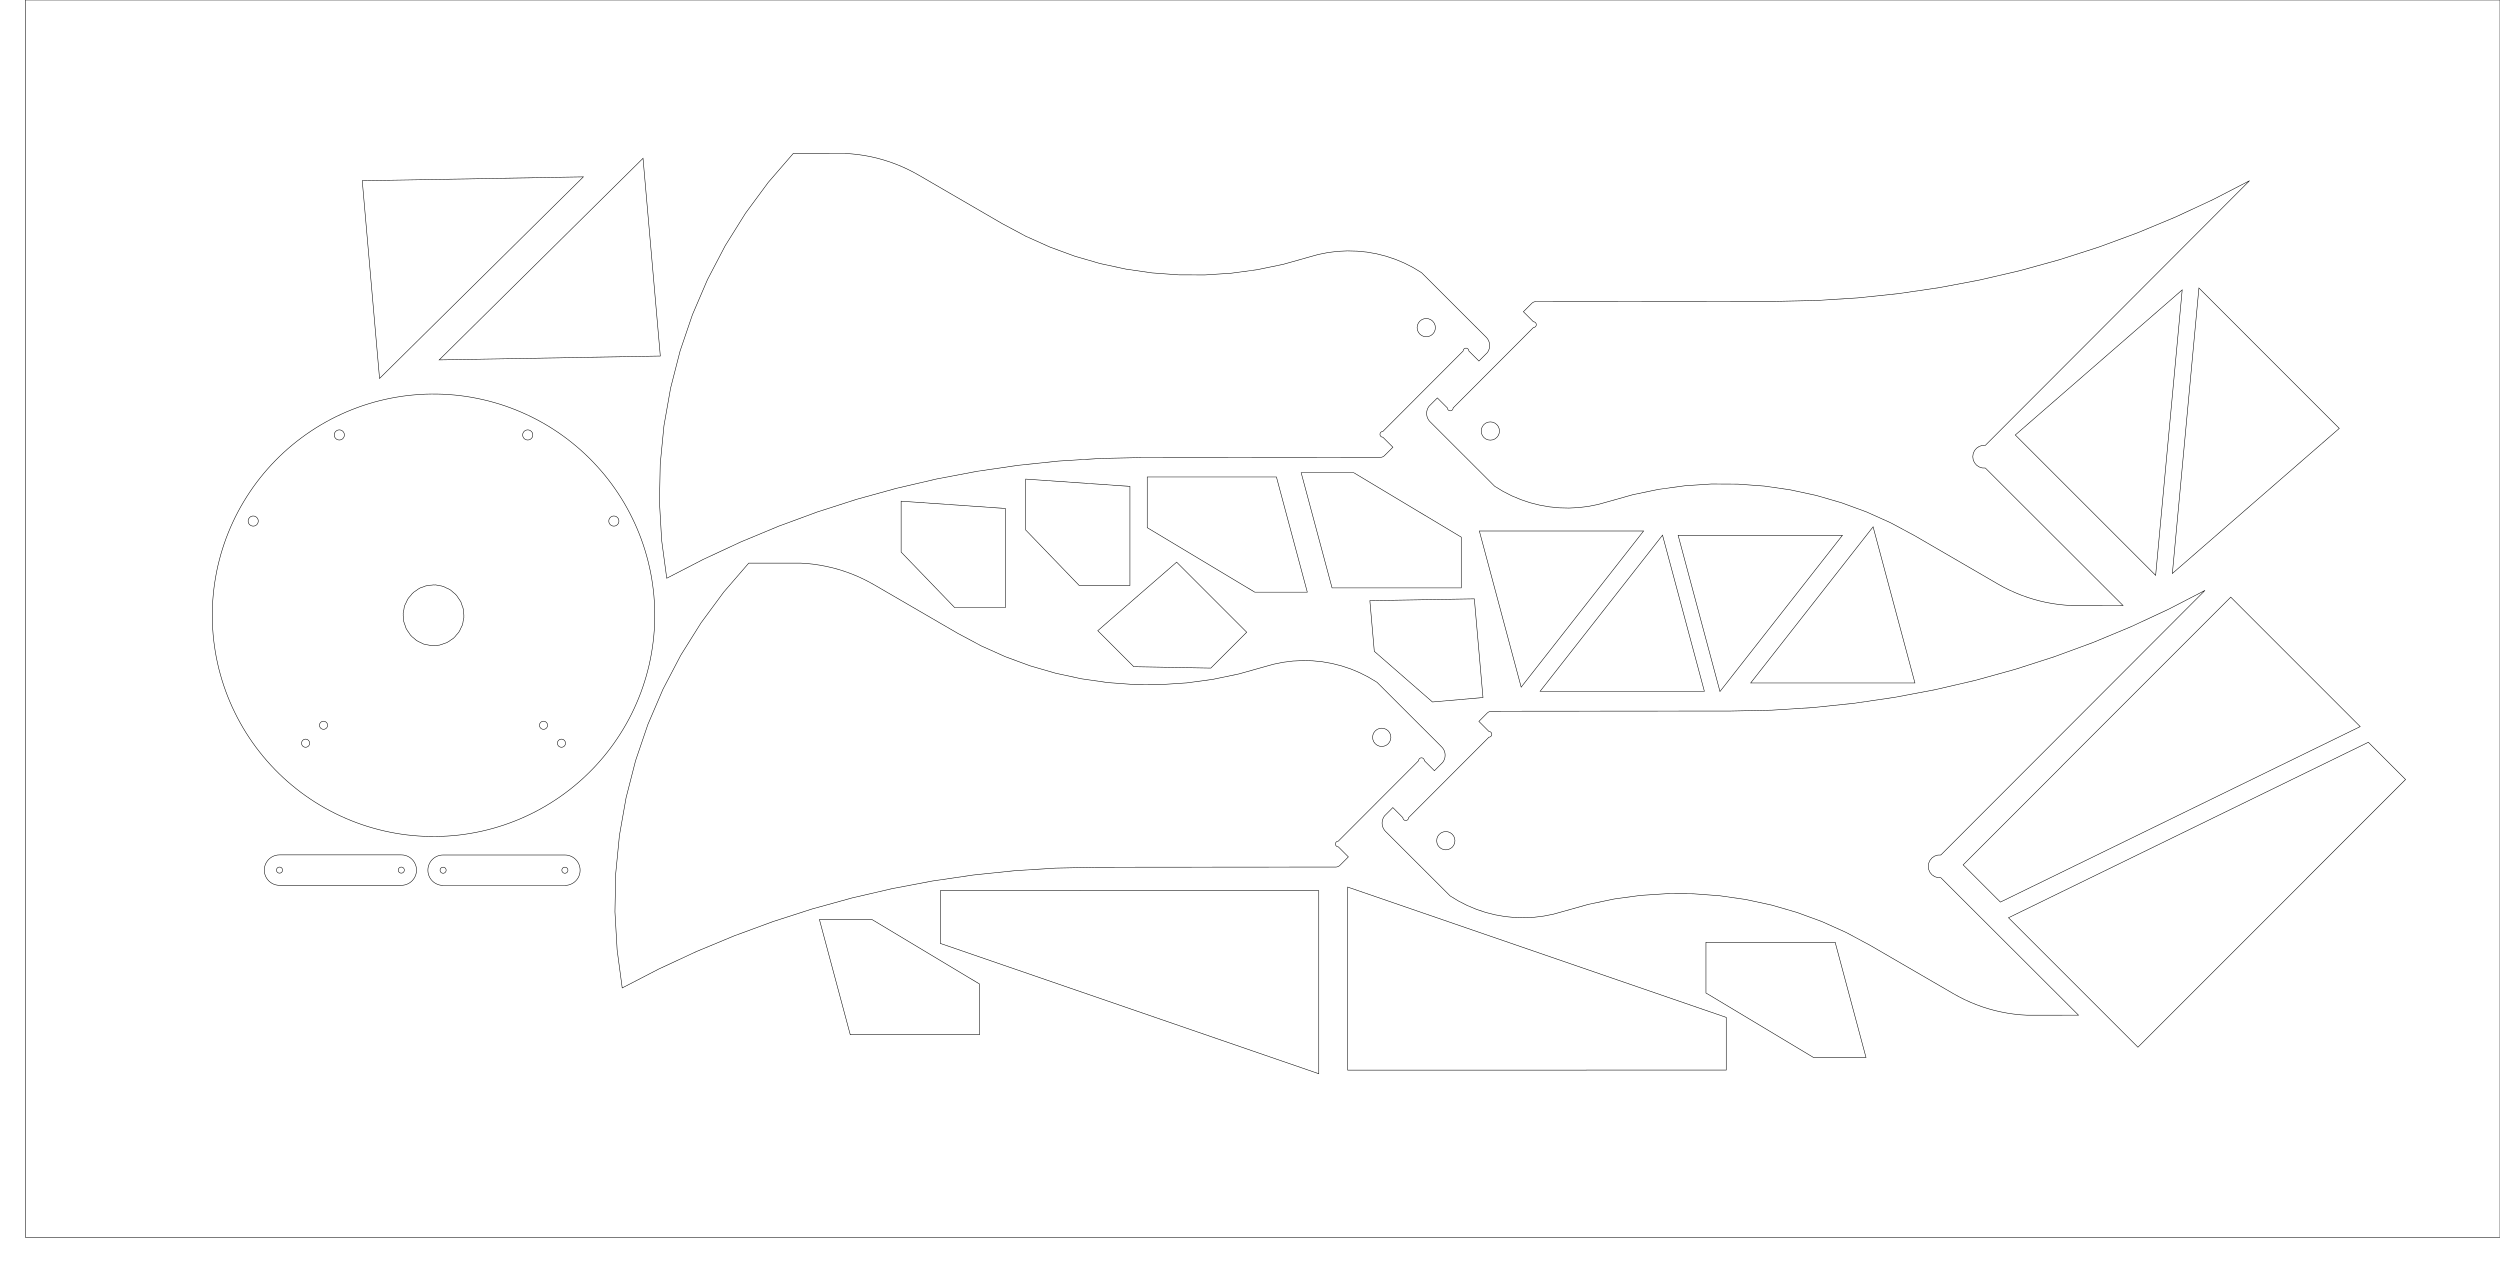
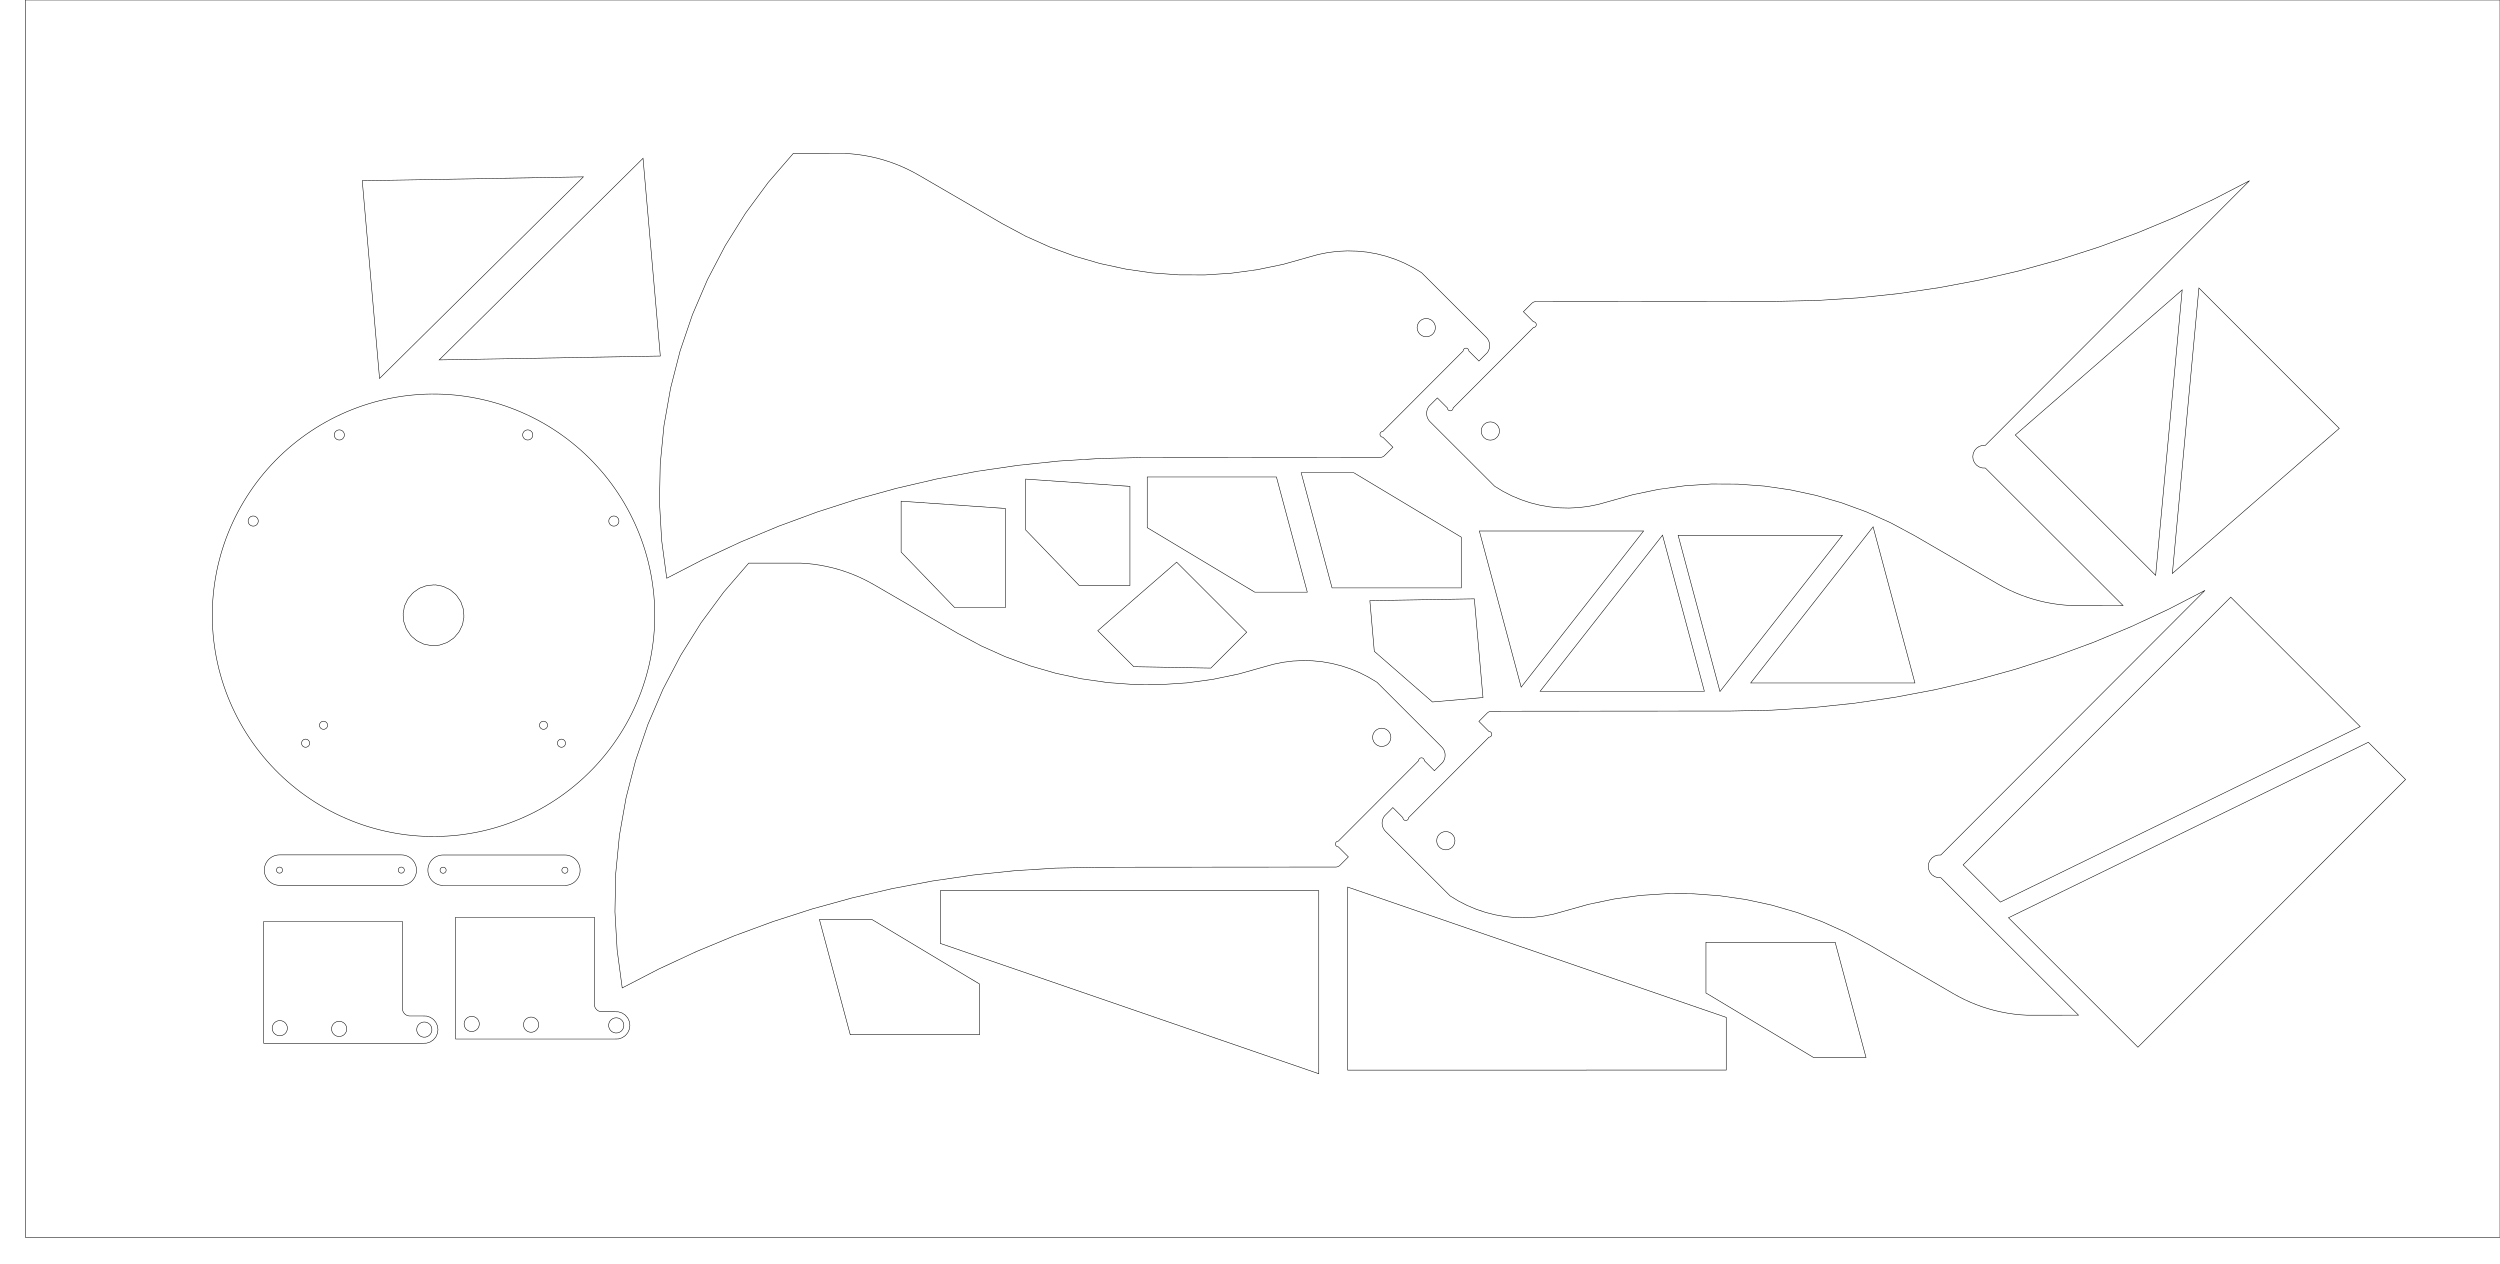
<svg xmlns="http://www.w3.org/2000/svg" width="96.984in" height="49.01in" viewBox="0 0 96.984 49.01">
  <path id="path0" stroke="black" fill="none" stroke-width="0.02" d="M0.984 48 L96.984 48 L96.984 0 L0.984 0 L0.984 48 Z" />
  <path id="path1" stroke="black" fill="none" stroke-width="0.02" d="M55.76 15.437 L55.439 15.759 L55.408 15.804 L55.383 15.853 L55.364 15.905 L55.351 15.958 L55.345 16.013 L55.345 16.068 L55.352 16.122 L55.365 16.176 L55.385 16.227 L55.411 16.276 L55.442 16.321 L55.478 16.362 L57.984 18.864 L58.309 19.062 L58.648 19.235 L58.999 19.382 L59.36 19.503 L59.729 19.596 L60.104 19.662 L60.483 19.7 L60.863 19.71 L61.243 19.691 L61.621 19.645 L61.994 19.57 L62.361 19.468 L63.348 19.19 L64.352 18.982 L65.368 18.844 L66.391 18.776 L67.416 18.781 L68.439 18.856 L69.454 19.003 L70.456 19.219 L71.441 19.505 L72.404 19.858 L73.339 20.278 L74.045 20.657 L74.243 20.762 L77.502 22.654 L77.721 22.775 L77.944 22.887 L78.172 22.99 L78.403 23.084 L78.638 23.169 L78.877 23.244 L79.118 23.31 L79.361 23.366 L79.607 23.412 L79.854 23.448 L80.103 23.474 L80.352 23.491 L82.36 23.489 L77.019 18.157 L76.896 18.153 L76.779 18.114 L76.677 18.045 L76.598 17.951 L76.548 17.839 L76.531 17.717 L76.548 17.595 L76.598 17.482 L76.677 17.388 L76.779 17.319 L76.896 17.28 L77.019 17.276 L82.605 11.681 L87.267 7.011 L85.847 7.744 L84.398 8.418 L82.922 9.032 L81.422 9.584 L79.9 10.073 L78.36 10.499 L76.803 10.861 L75.232 11.158 L73.651 11.39 L72.061 11.557 L70.466 11.657 L68.868 11.692 L59.596 11.699 L59.579 11.699 L59.563 11.701 L59.546 11.704 L59.53 11.708 L59.515 11.712 L59.499 11.718 L59.484 11.725 L59.47 11.733 L59.456 11.741 L59.442 11.751 L59.43 11.762 L59.418 11.773 L59.098 12.093 L59.488 12.483 L59.516 12.486 L59.543 12.498 L59.566 12.515 L59.584 12.538 L59.595 12.565 L59.599 12.594 L59.595 12.623 L59.584 12.65 L59.567 12.673 L59.543 12.69 L59.517 12.702 L59.488 12.705 L56.372 15.826 L56.369 15.855 L56.357 15.882 L56.34 15.905 L56.317 15.922 L56.29 15.933 L56.261 15.938 L56.232 15.933 L56.205 15.922 L56.182 15.905 L56.165 15.882 L56.153 15.855 L56.149 15.826 L55.76 15.437 Z" />
  <path id="path2" stroke="black" fill="none" stroke-width="0.02" d="M58.122 16.544 L58.157 16.629 L58.169 16.721 L58.157 16.813 L58.122 16.898 L58.066 16.971 L57.992 17.028 L57.907 17.063 L57.815 17.075 L57.724 17.063 L57.638 17.028 L57.565 16.972 L57.508 16.899 L57.473 16.813 L57.461 16.721 L57.473 16.63 L57.508 16.544 L57.564 16.471 L57.638 16.414 L57.723 16.379 L57.815 16.367 L57.907 16.379 L57.992 16.414 L58.065 16.47 L58.122 16.544 Z" />
  <path id="path3" stroke="black" fill="none" stroke-width="0.02" d="M29.802 7.077 L30.773 5.954 L32.78 5.952 L33.03 5.969 L33.278 5.995 L33.525 6.031 L33.771 6.077 L34.015 6.133 L34.256 6.199 L34.494 6.274 L34.729 6.359 L34.961 6.453 L35.189 6.556 L35.412 6.668 L35.631 6.789 L38.889 8.681 L39.088 8.786 L39.793 9.165 L40.729 9.584 L41.692 9.938 L42.676 10.224 L43.679 10.44 L44.693 10.587 L45.716 10.662 L46.741 10.666 L47.765 10.599 L48.781 10.461 L49.785 10.253 L50.772 9.975 L51.138 9.873 L51.512 9.798 L51.889 9.751 L52.269 9.733 L52.65 9.743 L53.029 9.78 L53.403 9.846 L53.772 9.94 L54.133 10.061 L54.484 10.208 L54.823 10.381 L55.149 10.579 L57.654 13.081 L57.691 13.122 L57.722 13.167 L57.748 13.216 L57.767 13.267 L57.781 13.321 L57.788 13.375 L57.788 13.43 L57.782 13.485 L57.769 13.538 L57.75 13.59 L57.725 13.639 L57.694 13.684 L57.373 14.006 L56.983 13.617 L56.979 13.588 L56.968 13.561 L56.95 13.538 L56.927 13.521 L56.9 13.509 L56.872 13.506 L56.843 13.509 L56.816 13.521 L56.793 13.538 L56.775 13.561 L56.764 13.588 L56.76 13.617 L53.645 16.738 L53.616 16.741 L53.589 16.753 L53.566 16.77 L53.548 16.793 L53.537 16.82 L53.534 16.849 L53.537 16.878 L53.548 16.905 L53.566 16.928 L53.589 16.945 L53.616 16.956 L53.645 16.96 L54.035 17.35 L53.703 17.681 L53.69 17.692 L53.677 17.702 L53.663 17.71 L53.648 17.718 L53.633 17.725 L53.618 17.731 L53.602 17.735 L53.586 17.739 L53.57 17.742 L53.553 17.744 L44.265 17.751 L42.667 17.786 L41.072 17.886 L39.482 18.053 L37.9 18.284 L36.33 18.582 L34.773 18.944 L33.232 19.37 L31.711 19.859 L30.211 20.411 L28.735 21.025 L27.285 21.699 L25.865 22.432 L25.668 20.961 L25.583 19.479 L25.613 17.994 L25.757 16.517 L26.015 15.055 L26.383 13.617 L26.861 12.211 L27.446 10.846 L28.134 9.531 L28.921 8.272 L29.802 7.077 Z" />
  <path id="path4" stroke="black" fill="none" stroke-width="0.02" d="M55.023 12.888 L55.079 12.961 L55.153 13.018 L55.238 13.053 L55.33 13.065 L55.421 13.053 L55.507 13.017 L55.58 12.961 L55.637 12.887 L55.672 12.802 L55.684 12.71 L55.672 12.619 L55.636 12.533 L55.58 12.46 L55.506 12.404 L55.421 12.368 L55.329 12.356 L55.238 12.368 L55.152 12.404 L55.079 12.46 L55.023 12.534 L54.987 12.619 L54.975 12.711 L54.987 12.803 L55.023 12.888 Z" />
  <path id="path5" stroke="black" fill="none" stroke-width="0.02" d="M54.033 31.329 L53.711 31.651 L53.681 31.697 L53.656 31.746 L53.637 31.797 L53.624 31.851 L53.618 31.906 L53.618 31.961 L53.625 32.015 L53.638 32.068 L53.658 32.12 L53.684 32.168 L53.715 32.214 L53.751 32.255 L56.257 34.757 L56.582 34.955 L56.921 35.128 L57.272 35.275 L57.633 35.396 L58.002 35.489 L58.377 35.555 L58.756 35.593 L59.136 35.603 L59.516 35.584 L59.894 35.537 L60.267 35.463 L60.634 35.36 L61.621 35.083 L62.625 34.874 L63.641 34.736 L64.664 34.669 L65.689 34.673 L66.712 34.749 L67.727 34.895 L68.729 35.112 L69.714 35.398 L70.677 35.751 L71.612 36.171 L72.318 36.549 L72.516 36.654 L75.775 38.546 L75.994 38.667 L76.217 38.78 L76.445 38.883 L76.676 38.977 L76.911 39.062 L77.15 39.137 L77.391 39.203 L77.634 39.258 L77.88 39.305 L78.127 39.341 L78.376 39.367 L78.625 39.383 L80.633 39.382 L75.292 34.05 L75.169 34.045 L75.052 34.007 L74.95 33.938 L74.871 33.844 L74.821 33.731 L74.804 33.609 L74.821 33.487 L74.871 33.375 L74.95 33.28 L75.052 33.211 L75.169 33.173 L75.292 33.168 L80.878 27.573 L85.54 22.903 L84.12 23.637 L82.671 24.311 L81.195 24.925 L79.695 25.476 L78.173 25.966 L76.633 26.392 L75.076 26.754 L73.505 27.051 L71.924 27.283 L70.334 27.449 L68.739 27.55 L67.141 27.584 L57.869 27.592 L57.852 27.592 L57.836 27.594 L57.819 27.596 L57.803 27.6 L57.788 27.605 L57.772 27.611 L57.757 27.618 L57.743 27.625 L57.729 27.634 L57.715 27.644 L57.703 27.654 L57.691 27.665 L57.371 27.986 L57.761 28.375 L57.789 28.379 L57.816 28.39 L57.839 28.408 L57.857 28.431 L57.868 28.458 L57.872 28.487 L57.868 28.515 L57.857 28.542 L57.839 28.565 L57.816 28.583 L57.79 28.594 L57.761 28.598 L54.645 31.718 L54.642 31.747 L54.63 31.774 L54.613 31.797 L54.59 31.815 L54.563 31.826 L54.534 31.83 L54.505 31.826 L54.478 31.815 L54.455 31.797 L54.438 31.774 L54.426 31.747 L54.422 31.719 L54.033 31.329 Z" />
  <path id="path6" stroke="black" fill="none" stroke-width="0.02" d="M56.395 32.436 L56.43 32.522 L56.442 32.613 L56.43 32.705 L56.395 32.791 L56.339 32.864 L56.265 32.92 L56.18 32.956 L56.088 32.968 L55.997 32.956 L55.911 32.921 L55.838 32.864 L55.781 32.791 L55.746 32.706 L55.734 32.614 L55.746 32.522 L55.781 32.437 L55.837 32.363 L55.911 32.307 L55.996 32.272 L56.088 32.259 L56.179 32.271 L56.265 32.307 L56.338 32.363 L56.395 32.436 Z" />
  <path id="path7" stroke="black" fill="none" stroke-width="0.02" d="M28.075 22.97 L29.046 21.846 L31.053 21.845 L31.303 21.861 L31.551 21.887 L31.798 21.924 L32.044 21.97 L32.288 22.026 L32.529 22.091 L32.767 22.167 L33.002 22.251 L33.234 22.345 L33.462 22.449 L33.685 22.561 L33.904 22.682 L37.162 24.574 L37.361 24.679 L38.066 25.057 L39.002 25.477 L39.965 25.831 L40.949 26.116 L41.952 26.333 L42.966 26.479 L43.989 26.555 L45.014 26.559 L46.038 26.492 L47.054 26.354 L48.058 26.145 L49.045 25.868 L49.411 25.766 L49.785 25.691 L50.162 25.644 L50.542 25.626 L50.923 25.635 L51.302 25.673 L51.676 25.739 L52.045 25.833 L52.406 25.953 L52.757 26.101 L53.096 26.274 L53.422 26.471 L55.927 28.974 L55.964 29.015 L55.995 29.06 L56.021 29.109 L56.04 29.16 L56.054 29.213 L56.061 29.268 L56.061 29.323 L56.055 29.377 L56.042 29.431 L56.023 29.482 L55.998 29.531 L55.967 29.577 L55.646 29.899 L55.256 29.51 L55.252 29.481 L55.241 29.454 L55.223 29.431 L55.2 29.413 L55.173 29.402 L55.145 29.398 L55.116 29.402 L55.089 29.413 L55.066 29.431 L55.048 29.454 L55.037 29.481 L55.033 29.51 L51.918 32.63 L51.889 32.634 L51.862 32.645 L51.839 32.663 L51.821 32.686 L51.81 32.713 L51.806 32.742 L51.81 32.77 L51.821 32.797 L51.839 32.82 L51.862 32.838 L51.889 32.849 L51.918 32.853 L52.308 33.242 L51.976 33.574 L51.963 33.585 L51.95 33.594 L51.936 33.603 L51.921 33.611 L51.906 33.617 L51.891 33.623 L51.875 33.628 L51.859 33.632 L51.843 33.635 L51.826 33.636 L42.538 33.644 L40.94 33.678 L39.345 33.779 L37.755 33.945 L36.173 34.177 L34.603 34.474 L33.046 34.836 L31.505 35.262 L29.984 35.752 L28.484 36.304 L27.008 36.917 L25.558 37.591 L24.138 38.325 L23.941 36.853 L23.856 35.371 L23.886 33.887 L24.03 32.409 L24.288 30.947 L24.656 29.509 L25.134 28.104 L25.719 26.739 L26.407 25.423 L27.194 24.165 L28.075 22.97 Z" />
  <path id="path8" stroke="black" fill="none" stroke-width="0.02" d="M53.296 28.781 L53.352 28.854 L53.426 28.91 L53.511 28.946 L53.603 28.958 L53.694 28.945 L53.78 28.91 L53.853 28.854 L53.909 28.78 L53.945 28.695 L53.957 28.603 L53.945 28.511 L53.909 28.426 L53.853 28.352 L53.779 28.296 L53.694 28.261 L53.602 28.249 L53.511 28.261 L53.425 28.296 L53.352 28.353 L53.295 28.426 L53.26 28.512 L53.248 28.603 L53.26 28.695 L53.296 28.781 Z" />
  <path id="path9" stroke="black" fill="none" stroke-width="0.02" d="M8.255 23.282 L8.243 23.507 L8.236 23.731 L8.236 23.956 L8.241 24.181 L8.252 24.405 L8.269 24.629 L8.292 24.853 L8.321 25.076 L8.355 25.298 L8.395 25.519 L8.442 25.739 L8.493 25.957 L8.551 26.174 L8.614 26.39 L8.683 26.604 L8.757 26.816 L8.837 27.026 L8.923 27.234 L9.013 27.439 L9.11 27.642 L9.211 27.843 L9.318 28.041 L9.429 28.235 L9.546 28.427 L9.668 28.616 L9.795 28.802 L9.926 28.984 L10.063 29.162 L10.204 29.338 L10.349 29.509 L10.499 29.676 L10.653 29.84 L10.811 29.999 L10.974 30.154 L11.14 30.305 L11.311 30.451 L11.485 30.593 L11.663 30.731 L11.844 30.863 L12.029 30.991 L12.217 31.114 L12.409 31.232 L12.603 31.345 L12.8 31.452 L13 31.555 L13.202 31.652 L13.407 31.744 L13.615 31.831 L13.824 31.912 L14.036 31.988 L14.249 32.058 L14.465 32.122 L14.681 32.181 L14.9 32.234 L15.119 32.281 L15.34 32.323 L15.562 32.359 L15.785 32.389 L16.008 32.413 L16.232 32.431 L16.456 32.444 L16.681 32.45 L16.906 32.451 L17.13 32.445 L17.355 32.434 L17.579 32.417 L17.802 32.395 L18.025 32.366 L18.247 32.331 L18.468 32.291 L18.688 32.245 L18.907 32.193 L19.124 32.136 L19.34 32.072 L19.553 32.004 L19.765 31.929 L19.975 31.849 L20.183 31.764 L20.389 31.673 L20.592 31.577 L20.792 31.476 L20.99 31.369 L21.185 31.257 L21.377 31.14 L21.566 31.018 L21.751 30.892 L21.933 30.76 L22.112 30.624 L22.287 30.483 L22.458 30.338 L22.626 30.188 L22.789 30.033 L22.949 29.875 L23.104 29.713 L23.254 29.546 L23.401 29.376 L23.543 29.201 L23.68 29.023 L23.813 28.842 L23.94 28.657 L24.063 28.469 L24.181 28.278 L24.294 28.084 L24.402 27.887 L24.505 27.687 L24.602 27.484 L24.694 27.279 L24.78 27.072 L24.862 26.862 L24.937 26.651 L25.007 26.437 L25.072 26.222 L25.13 26.005 L25.184 25.787 L25.231 25.567 L25.273 25.346 L25.308 25.124 L25.338 24.902 L25.362 24.678 L25.381 24.454 L25.393 24.23 L25.4 24.006 L25.4 23.781 L25.395 23.556 L25.384 23.332 L25.367 23.108 L25.344 22.884 L25.315 22.661 L25.281 22.439 L25.241 22.218 L25.194 21.998 L25.143 21.78 L25.085 21.563 L25.022 21.347 L24.953 21.133 L24.879 20.921 L24.799 20.711 L24.713 20.503 L24.623 20.298 L24.526 20.095 L24.425 19.894 L24.318 19.696 L24.207 19.501 L24.09 19.31 L23.968 19.121 L23.841 18.935 L23.71 18.753 L23.573 18.574 L23.433 18.399 L23.287 18.228 L23.137 18.061 L22.983 17.897 L22.825 17.738 L22.662 17.583 L22.496 17.432 L22.325 17.286 L22.151 17.144 L21.973 17.006 L21.792 16.874 L21.607 16.746 L21.419 16.623 L21.228 16.505 L21.033 16.392 L20.836 16.284 L20.636 16.182 L20.434 16.085 L20.229 15.993 L20.021 15.906 L19.812 15.825 L19.6 15.749 L19.387 15.679 L19.171 15.615 L18.955 15.556 L18.736 15.503 L18.517 15.456 L18.296 15.414 L18.074 15.378 L17.851 15.348 L17.628 15.324 L17.404 15.306 L17.18 15.293 L16.955 15.287 L16.73 15.286 L16.506 15.291 L16.281 15.303 L16.057 15.32 L15.834 15.342 L15.611 15.371 L15.389 15.406 L15.168 15.446 L14.948 15.492 L14.729 15.544 L14.512 15.601 L14.297 15.665 L14.083 15.733 L13.871 15.808 L13.661 15.888 L13.453 15.973 L13.247 16.064 L13.044 16.16 L12.844 16.261 L12.646 16.368 L12.451 16.48 L12.259 16.597 L12.07 16.719 L11.885 16.845 L11.703 16.977 L11.524 17.113 L11.349 17.254 L11.178 17.399 L11.01 17.549 L10.847 17.703 L10.688 17.862 L10.532 18.024 L10.382 18.191 L10.235 18.361 L10.093 18.536 L9.956 18.713 L9.823 18.895 L9.696 19.08 L9.573 19.268 L9.455 19.459 L9.342 19.653 L9.234 19.85 L9.131 20.05 L9.034 20.253 L8.942 20.458 L8.856 20.665 L8.774 20.875 L8.699 21.086 L8.629 21.3 L8.564 21.515 L8.506 21.732 L8.452 21.95 L8.405 22.17 L8.364 22.391 L8.328 22.612 L8.298 22.835 L8.274 23.059 L8.255 23.282 Z" />
  <path id="path10" stroke="black" fill="none" stroke-width="0.02" d="M13.113 17.063 L13.065 17.044 L13.024 17.012 L12.993 16.972 L12.973 16.924 L12.967 16.873 L12.973 16.822 L12.993 16.775 L13.024 16.734 L13.065 16.703 L13.113 16.683 L13.163 16.676 L13.214 16.683 L13.262 16.703 L13.303 16.734 L13.334 16.775 L13.354 16.822 L13.36 16.873 L13.354 16.924 L13.334 16.972 L13.303 17.012 L13.262 17.044 L13.214 17.063 L13.163 17.07 L13.113 17.063 Z" />
  <path id="path11" stroke="black" fill="none" stroke-width="0.02" d="M9.738 20.391 L9.695 20.363 L9.66 20.325 L9.637 20.279 L9.627 20.229 L9.629 20.178 L9.645 20.129 L9.674 20.086 L9.712 20.051 L9.758 20.028 L9.808 20.018 L9.859 20.02 L9.908 20.037 L9.951 20.065 L9.985 20.103 L10.009 20.149 L10.019 20.199 L10.016 20.25 L10 20.299 L9.972 20.342 L9.934 20.376 L9.888 20.4 L9.838 20.41 L9.786 20.407 L9.738 20.391 Z" />
  <path id="path12" stroke="black" fill="none" stroke-width="0.02" d="M23.952 20.353 L23.912 20.384 L23.864 20.404 L23.813 20.411 L23.762 20.404 L23.715 20.384 L23.674 20.353 L23.643 20.312 L23.623 20.265 L23.616 20.214 L23.623 20.163 L23.643 20.116 L23.674 20.075 L23.715 20.043 L23.762 20.024 L23.813 20.017 L23.864 20.024 L23.912 20.043 L23.952 20.075 L23.984 20.116 L24.003 20.163 L24.01 20.214 L24.003 20.265 L23.984 20.312 L23.952 20.353 Z" />
  <path id="path13" stroke="black" fill="none" stroke-width="0.02" d="M20.473 16.676 L20.523 16.683 L20.571 16.703 L20.612 16.734 L20.643 16.775 L20.663 16.822 L20.669 16.873 L20.663 16.924 L20.643 16.972 L20.612 17.012 L20.571 17.044 L20.523 17.063 L20.473 17.07 L20.422 17.063 L20.374 17.044 L20.333 17.012 L20.302 16.972 L20.282 16.924 L20.276 16.873 L20.282 16.822 L20.302 16.775 L20.333 16.734 L20.374 16.703 L20.422 16.683 L20.473 16.676 Z" />
  <path id="path14" stroke="black" fill="none" stroke-width="0.02" d="M15.757 24.388 L15.708 24.242 L15.68 24.173 L15.676 24.147 L15.659 24.096 L15.649 23.942 L15.64 23.868 L15.643 23.842 L15.64 23.788 L15.67 23.637 L15.68 23.563 L15.69 23.539 L15.701 23.486 L15.769 23.348 L15.798 23.282 L15.814 23.258 L15.838 23.209 L15.94 23.094 L15.985 23.035 L16.006 23.019 L16.042 22.978 L16.17 22.893 L16.229 22.848 L16.253 22.838 L16.299 22.808 L16.445 22.759 L16.513 22.73 L16.539 22.727 L16.591 22.709 L16.745 22.7 L16.818 22.69 L16.844 22.694 L16.899 22.69 L17.05 22.721 L17.123 22.73 L17.147 22.74 L17.201 22.751 L17.339 22.82 L17.407 22.848 L17.428 22.864 L17.477 22.888 L17.593 22.99 L17.651 23.035 L17.667 23.056 L17.708 23.092 L17.794 23.221 L17.838 23.282 L17.849 23.304 L17.879 23.349 L17.928 23.495 L17.956 23.563 L17.96 23.589 L17.977 23.641 L17.987 23.795 L17.996 23.868 L17.993 23.894 L17.996 23.949 L17.966 24.1 L17.956 24.173 L17.946 24.198 L17.935 24.251 L17.867 24.389 L17.838 24.458 L17.823 24.478 L17.798 24.527 L17.696 24.643 L17.651 24.702 L17.63 24.718 L17.594 24.759 L17.466 24.844 L17.407 24.889 L17.383 24.899 L17.337 24.929 L17.191 24.978 L17.123 25.007 L17.097 25.01 L17.045 25.028 L16.891 25.037 L16.818 25.047 L16.792 25.043 L16.737 25.047 L16.586 25.016 L16.513 25.007 L16.489 24.997 L16.435 24.986 L16.297 24.917 L16.229 24.889 L16.208 24.873 L16.159 24.849 L16.043 24.747 L15.985 24.702 L15.969 24.681 L15.928 24.645 L15.842 24.516 L15.798 24.458 L15.788 24.433 L15.757 24.388 Z" />
  <path id="path15" stroke="black" fill="none" stroke-width="0.02" d="M11.776 28.968 L11.744 28.943 L11.719 28.91 L11.703 28.872 L11.698 28.831 L11.703 28.791 L11.719 28.753 L11.744 28.72 L11.776 28.695 L11.814 28.679 L11.855 28.674 L11.896 28.679 L11.934 28.695 L11.966 28.72 L11.991 28.753 L12.007 28.791 L12.013 28.831 L12.007 28.872 L11.991 28.91 L11.966 28.943 L11.934 28.968 L11.896 28.984 L11.855 28.989 L11.814 28.984 L11.776 28.968 Z" />
  <path id="path16" stroke="black" fill="none" stroke-width="0.02" d="M21.917 28.91 L21.892 28.943 L21.86 28.968 L21.822 28.984 L21.781 28.989 L21.74 28.984 L21.702 28.968 L21.67 28.943 L21.645 28.91 L21.629 28.872 L21.623 28.831 L21.629 28.791 L21.645 28.753 L21.67 28.72 L21.702 28.695 L21.74 28.679 L21.781 28.674 L21.822 28.679 L21.86 28.695 L21.892 28.72 L21.917 28.753 L21.933 28.791 L21.938 28.831 L21.933 28.872 L21.917 28.91 Z" />
  <path id="path17" stroke="black" fill="none" stroke-width="0.02" d="M12.548 27.978 L12.589 27.983 L12.627 27.998 L12.66 28.022 L12.686 28.054 L12.702 28.092 L12.708 28.133 L12.704 28.174 L12.689 28.212 L12.664 28.245 L12.632 28.27 L12.594 28.287 L12.554 28.293 L12.513 28.288 L12.475 28.273 L12.442 28.249 L12.416 28.217 L12.4 28.179 L12.394 28.138 L12.398 28.097 L12.413 28.059 L12.438 28.026 L12.47 28 L12.508 27.984 L12.548 27.978 Z" />
  <path id="path18" stroke="black" fill="none" stroke-width="0.02" d="M20.974 28.024 L21.006 27.999 L21.044 27.983 L21.085 27.978 L21.126 27.983 L21.164 27.999 L21.196 28.024 L21.221 28.057 L21.237 28.095 L21.242 28.135 L21.237 28.176 L21.221 28.214 L21.196 28.247 L21.164 28.272 L21.126 28.288 L21.085 28.293 L21.044 28.288 L21.006 28.272 L20.974 28.247 L20.949 28.214 L20.933 28.176 L20.928 28.135 L20.933 28.095 L20.949 28.057 L20.974 28.024 Z" />
  <path id="path19" stroke="black" fill="none" stroke-width="0.02" d="M15.567 33.164 L10.843 33.164 L10.766 33.169 L10.69 33.184 L10.617 33.209 L10.548 33.243 L10.484 33.286 L10.425 33.337 L10.375 33.395 L10.332 33.46 L10.297 33.529 L10.273 33.602 L10.258 33.678 L10.253 33.755 L10.258 33.832 L10.273 33.908 L10.297 33.981 L10.332 34.05 L10.375 34.114 L10.425 34.172 L10.484 34.223 L10.548 34.266 L10.617 34.3 L10.69 34.325 L10.766 34.34 L10.843 34.345 L15.567 34.345 L15.645 34.34 L15.72 34.325 L15.793 34.3 L15.863 34.266 L15.927 34.223 L15.985 34.172 L16.036 34.114 L16.079 34.05 L16.113 33.981 L16.138 33.908 L16.153 33.832 L16.158 33.755 L16.153 33.678 L16.138 33.602 L16.113 33.529 L16.079 33.46 L16.036 33.395 L15.985 33.337 L15.927 33.286 L15.863 33.243 L15.793 33.209 L15.72 33.184 L15.645 33.169 L15.567 33.164 Z" />
  <path id="path20" stroke="black" fill="none" stroke-width="0.02" d="M10.843 33.873 L10.813 33.869 L10.784 33.857 L10.76 33.838 L10.741 33.814 L10.729 33.785 L10.725 33.755 L10.729 33.724 L10.741 33.696 L10.76 33.671 L10.784 33.653 L10.813 33.641 L10.843 33.637 L10.874 33.641 L10.902 33.653 L10.927 33.671 L10.945 33.696 L10.957 33.724 L10.961 33.755 L10.957 33.785 L10.945 33.814 L10.927 33.838 L10.902 33.857 L10.874 33.869 L10.843 33.873 Z" />
  <path id="path21" stroke="black" fill="none" stroke-width="0.02" d="M15.537 33.869 L15.508 33.857 L15.484 33.838 L15.465 33.814 L15.453 33.785 L15.449 33.755 L15.453 33.724 L15.465 33.696 L15.484 33.671 L15.508 33.653 L15.537 33.641 L15.567 33.637 L15.598 33.641 L15.627 33.653 L15.651 33.671 L15.67 33.696 L15.682 33.724 L15.686 33.755 L15.682 33.785 L15.67 33.814 L15.651 33.838 L15.627 33.857 L15.598 33.869 L15.567 33.873 L15.537 33.869 Z" />
  <path id="path22" stroke="black" fill="none" stroke-width="0.02" d="M21.914 33.168 L17.19 33.168 L17.113 33.173 L17.037 33.188 L16.964 33.213 L16.895 33.247 L16.83 33.29 L16.772 33.341 L16.721 33.399 L16.678 33.464 L16.644 33.533 L16.619 33.606 L16.604 33.682 L16.599 33.759 L16.604 33.836 L16.619 33.912 L16.644 33.985 L16.678 34.054 L16.721 34.118 L16.772 34.176 L16.83 34.227 L16.895 34.27 L16.964 34.304 L17.037 34.329 L17.113 34.344 L17.19 34.349 L21.914 34.349 L21.991 34.344 L22.067 34.329 L22.14 34.304 L22.21 34.27 L22.274 34.227 L22.332 34.176 L22.383 34.118 L22.426 34.054 L22.46 33.985 L22.485 33.912 L22.5 33.836 L22.505 33.759 L22.5 33.682 L22.485 33.606 L22.46 33.533 L22.426 33.464 L22.383 33.399 L22.332 33.341 L22.274 33.29 L22.21 33.247 L22.14 33.213 L22.067 33.188 L21.991 33.173 L21.914 33.168 Z" />
  <path id="path23" stroke="black" fill="none" stroke-width="0.02" d="M17.19 33.877 L17.159 33.873 L17.131 33.861 L17.106 33.842 L17.088 33.818 L17.076 33.789 L17.072 33.759 L17.076 33.728 L17.088 33.7 L17.106 33.675 L17.131 33.657 L17.159 33.645 L17.19 33.641 L17.22 33.645 L17.249 33.657 L17.273 33.675 L17.292 33.7 L17.304 33.728 L17.308 33.759 L17.304 33.789 L17.292 33.818 L17.273 33.842 L17.249 33.861 L17.22 33.873 L17.19 33.877 Z" />
  <path id="path24" stroke="black" fill="none" stroke-width="0.02" d="M21.884 33.873 L21.855 33.861 L21.831 33.842 L21.812 33.818 L21.8 33.789 L21.796 33.759 L21.8 33.728 L21.812 33.7 L21.831 33.675 L21.855 33.657 L21.884 33.645 L21.914 33.641 L21.945 33.645 L21.973 33.657 L21.998 33.675 L22.017 33.7 L22.028 33.728 L22.032 33.759 L22.028 33.789 L22.017 33.818 L21.998 33.842 L21.973 33.861 L21.945 33.873 L21.914 33.877 L21.884 33.873 Z" />
  <path id="path25" stroke="black" fill="none" stroke-width="0.02" d="M79.99 29.714 L79.992 29.716 L76.157 33.551 L77.602 34.995 L91.561 28.187 L86.539 23.165 L79.99 29.714 Z" />
  <path id="path26" stroke="black" fill="none" stroke-width="0.02" d="M89.487 34.076 L89.486 34.073 L93.32 30.239 L91.876 28.795 L77.917 35.603 L82.938 40.625 L89.487 34.076 Z" />
  <path id="path27" stroke="black" fill="none" stroke-width="0.02" d="M39.002 23.57 L39.002 19.726 L34.958 19.443 L34.958 21.417 L37.034 23.57 L39.002 23.57 Z" />
  <path id="path28" stroke="black" fill="none" stroke-width="0.02" d="M43.834 22.713 L43.834 18.869 L39.79 18.586 L39.79 20.56 L41.866 22.713 L43.834 22.713 Z" />
  <path id="path29" stroke="black" fill="none" stroke-width="0.02" d="M83.625 22.32 L84.655 11.246 L78.18 16.875 L83.625 22.32 Z" />
  <path id="path30" stroke="black" fill="none" stroke-width="0.02" d="M85.304 11.173 L84.274 22.247 L90.749 16.619 L85.304 11.173 Z" />
  <path id="path31" stroke="black" fill="none" stroke-width="0.02" d="M66.724 26.826 L71.473 20.768 L65.101 20.768 L66.724 26.826 Z" />
  <path id="path32" stroke="black" fill="none" stroke-width="0.02" d="M72.664 20.437 L67.915 26.495 L74.287 26.495 L72.664 20.437 Z" />
  <path id="path33" stroke="black" fill="none" stroke-width="0.02" d="M48.677 22.972 L50.715 22.972 L49.517 18.503 L44.505 18.503 L44.505 20.471 L48.677 22.972 Z" />
  <path id="path34" stroke="black" fill="none" stroke-width="0.02" d="M52.515 18.338 L50.477 18.338 L51.675 22.807 L56.687 22.807 L56.687 20.838 L52.515 18.338 Z" />
  <path id="path35" stroke="black" fill="none" stroke-width="0.02" d="M14.724 14.682 L22.631 6.861 L14.053 7.011 L14.724 14.682 Z" />
  <path id="path36" stroke="black" fill="none" stroke-width="0.02" d="M24.945 6.141 L17.038 13.962 L25.616 13.812 L24.945 6.141 Z" />
  <path id="path37" stroke="black" fill="none" stroke-width="0.02" d="M41.899 34.552 L41.898 34.555 L36.476 34.555 L36.476 36.598 L51.16 41.654 L51.16 34.552 L41.899 34.552 Z" />
  <path id="path38" stroke="black" fill="none" stroke-width="0.02" d="M61.544 41.514 L61.544 41.512 L66.967 41.512 L66.967 39.469 L52.282 34.413 L52.282 41.514 L61.544 41.514 Z" />
  <path id="path39" stroke="black" fill="none" stroke-width="0.02" d="M64.495 20.761 L59.746 26.818 L66.119 26.818 L64.495 20.761 Z" />
  <path id="path40" stroke="black" fill="none" stroke-width="0.02" d="M59.012 26.657 L63.761 20.599 L57.389 20.599 L59.012 26.657 Z" />
  <path id="path41" stroke="black" fill="none" stroke-width="0.02" d="M48.364 24.526 L45.646 21.808 L42.586 24.467 L43.982 25.863 L46.972 25.918 L48.364 24.526 Z" />
  <path id="path42" stroke="black" fill="none" stroke-width="0.02" d="M57.53 27.06 L57.195 23.231 L53.142 23.302 L53.314 25.267 L55.569 27.232 L57.53 27.06 Z" />
  <path id="path43" stroke="black" fill="none" stroke-width="0.02" d="M70.351 41.023 L72.389 41.023 L71.192 36.553 L66.18 36.553 L66.18 38.522 L70.351 41.023 Z" />
  <path id="path44" stroke="black" fill="none" stroke-width="0.02" d="M33.826 35.672 L31.788 35.672 L32.985 40.141 L37.997 40.141 L37.997 38.172 L33.826 35.672 Z" />
+   <path id="path45" stroke="black" fill="none" stroke-width="0.02" d="M24.415 39.926 L24.435 39.778 L24.415 39.631 L24.354 39.495 L24.258 39.382 L24.135 39.299 L23.993 39.253 L23.845 39.249 L23.333 39.249 L23.298 39.245 L23.263 39.236 L23.23 39.224 L23.198 39.208 L23.169 39.188 L23.142 39.164 L23.119 39.137 L23.098 39.108 L23.082 39.076 L23.07 39.043 L23.061 39.008 L23.058 38.973 L23.058 35.583 L17.676 35.583 L17.676 40.308 L23.845 40.308 L23.993 40.304 L24.135 40.258 L24.258 40.175 L24.354 40.061 L24.415 39.926 Z" />
+   <path id="path46" stroke="black" fill="none" stroke-width="0.02" d="M20.644 40.043 L20.567 40.044 L20.493 40.025 L20.425 39.987 L20.37 39.933 L20.331 39.866 L20.31 39.792 L20.31 39.715 L20.329 39.64 L20.367 39.573 L20.42 39.518 L20.487 39.479 L20.561 39.458 L20.638 39.457 L20.713 39.477 L20.78 39.514 L20.835 39.568 L20.874 39.635 L20.895 39.709 L20.896 39.786 L20.877 39.861 L20.839 39.926 L20.785 39.983 L20.719 40.022 L20.644 40.043 Z" />
+   <path id="path47" stroke="black" fill="none" stroke-width="0.02" d="M18.161 39.462 L18.233 39.435 L18.31 39.427 L18.386 39.44 L18.456 39.472 L18.516 39.521 L18.56 39.584 L18.587 39.656 L18.595 39.733 L18.582 39.809 L18.55 39.879 L18.501 39.938 L18.438 39.983 L18.366 40.01 L18.289 40.017 L18.213 40.005 L18.143 39.973 L18.084 39.926 L18.039 39.861 L18.012 39.789 L18.005 39.712 L18.017 39.636 L18.049 39.566 L18.098 39.506 L18.161 39.462 Z" />
+   <path id="path48" stroke="black" fill="none" stroke-width="0.02" d="M24.073 39.535 L24.13 39.587 L24.172 39.651 L24.196 39.725 L24.2 39.802 L24.184 39.877 L24.149 39.946 L24.097 40.003 L24.033 40.045 L23.959 40.069 L23.882 40.073 L23.807 40.057 L23.738 40.022 L23.681 39.97 L23.639 39.905 L23.615 39.832 L23.611 39.755 L23.627 39.68 L23.662 39.611 L23.714 39.554 L23.779 39.512 L23.852 39.488 L23.929 39.484 L24.004 39.5 L24.073 39.535 Z" />
+   <path id="path49" stroke="black" fill="none" stroke-width="0.02" d="M16.969 40.09 L16.99 39.943 L16.969 39.795 L16.908 39.66 L16.813 39.546 L16.689 39.463 L16.548 39.417 L16.399 39.413 L15.887 39.413 L15.852 39.409 L15.817 39.401 L15.784 39.388 L15.752 39.372 L15.723 39.352 L15.696 39.328 L15.673 39.301 L15.653 39.272 L15.636 39.241 L15.624 39.207 L15.616 39.173 L15.612 39.137 L15.612 35.748 L10.23 35.748 L10.23 40.472 L16.399 40.472 L16.548 40.468 L16.689 40.422 L16.813 40.339 L16.908 40.226 L16.969 40.09 Z" />
+   <path id="path50" stroke="black" fill="none" stroke-width="0.02" d="M13.199 40.207 L13.121 40.208 L13.047 40.189 L12.98 40.151 L12.925 40.097 L12.885 40.031 L12.865 39.956 L12.864 39.879 L12.883 39.805 L12.921 39.737 L12.975 39.682 L13.041 39.643 L13.115 39.622 L13.192 39.622 L13.267 39.641 L13.334 39.679 L13.389 39.733 L13.429 39.799 L13.449 39.873 L13.45 39.95 L13.431 40.025 L13.393 40.09 L13.339 40.147 L13.273 40.186 L13.199 40.207 Z" />
+   <path id="path51" stroke="black" fill="none" stroke-width="0.02" d="M10.715 39.626 L10.788 39.599 L10.864 39.591 L10.94 39.604 L11.011 39.636 L11.07 39.685 L11.115 39.748 L11.142 39.82 L11.149 39.897 L11.136 39.973 L11.104 40.043 L11.055 40.103 L10.992 40.147 L10.92 40.174 L10.844 40.182 L10.768 40.169 L10.697 40.137 L10.638 40.09 L10.593 40.025 L10.566 39.953 L10.559 39.876 L10.572 39.8 L10.604 39.73 L10.653 39.671 L10.715 39.626 Z" />
+   <path id="path52" stroke="black" fill="none" stroke-width="0.02" d="M16.627 39.699 L16.685 39.751 L16.726 39.816 L16.75 39.889 L16.754 39.966 L16.738 40.041 L16.703 40.11 L16.651 40.167 L16.587 40.209 L16.513 40.233 L16.436 40.237 L16.361 40.221 L16.292 40.186 L16.235 40.134 L16.193 40.069 L16.17 39.996 L16.166 39.919 L16.182 39.844 L16.217 39.775 L16.268 39.718 L16.333 39.676 L16.406 39.652 L16.483 39.648 L16.559 39.664 L16.627 39.699 Z" />
</svg>
